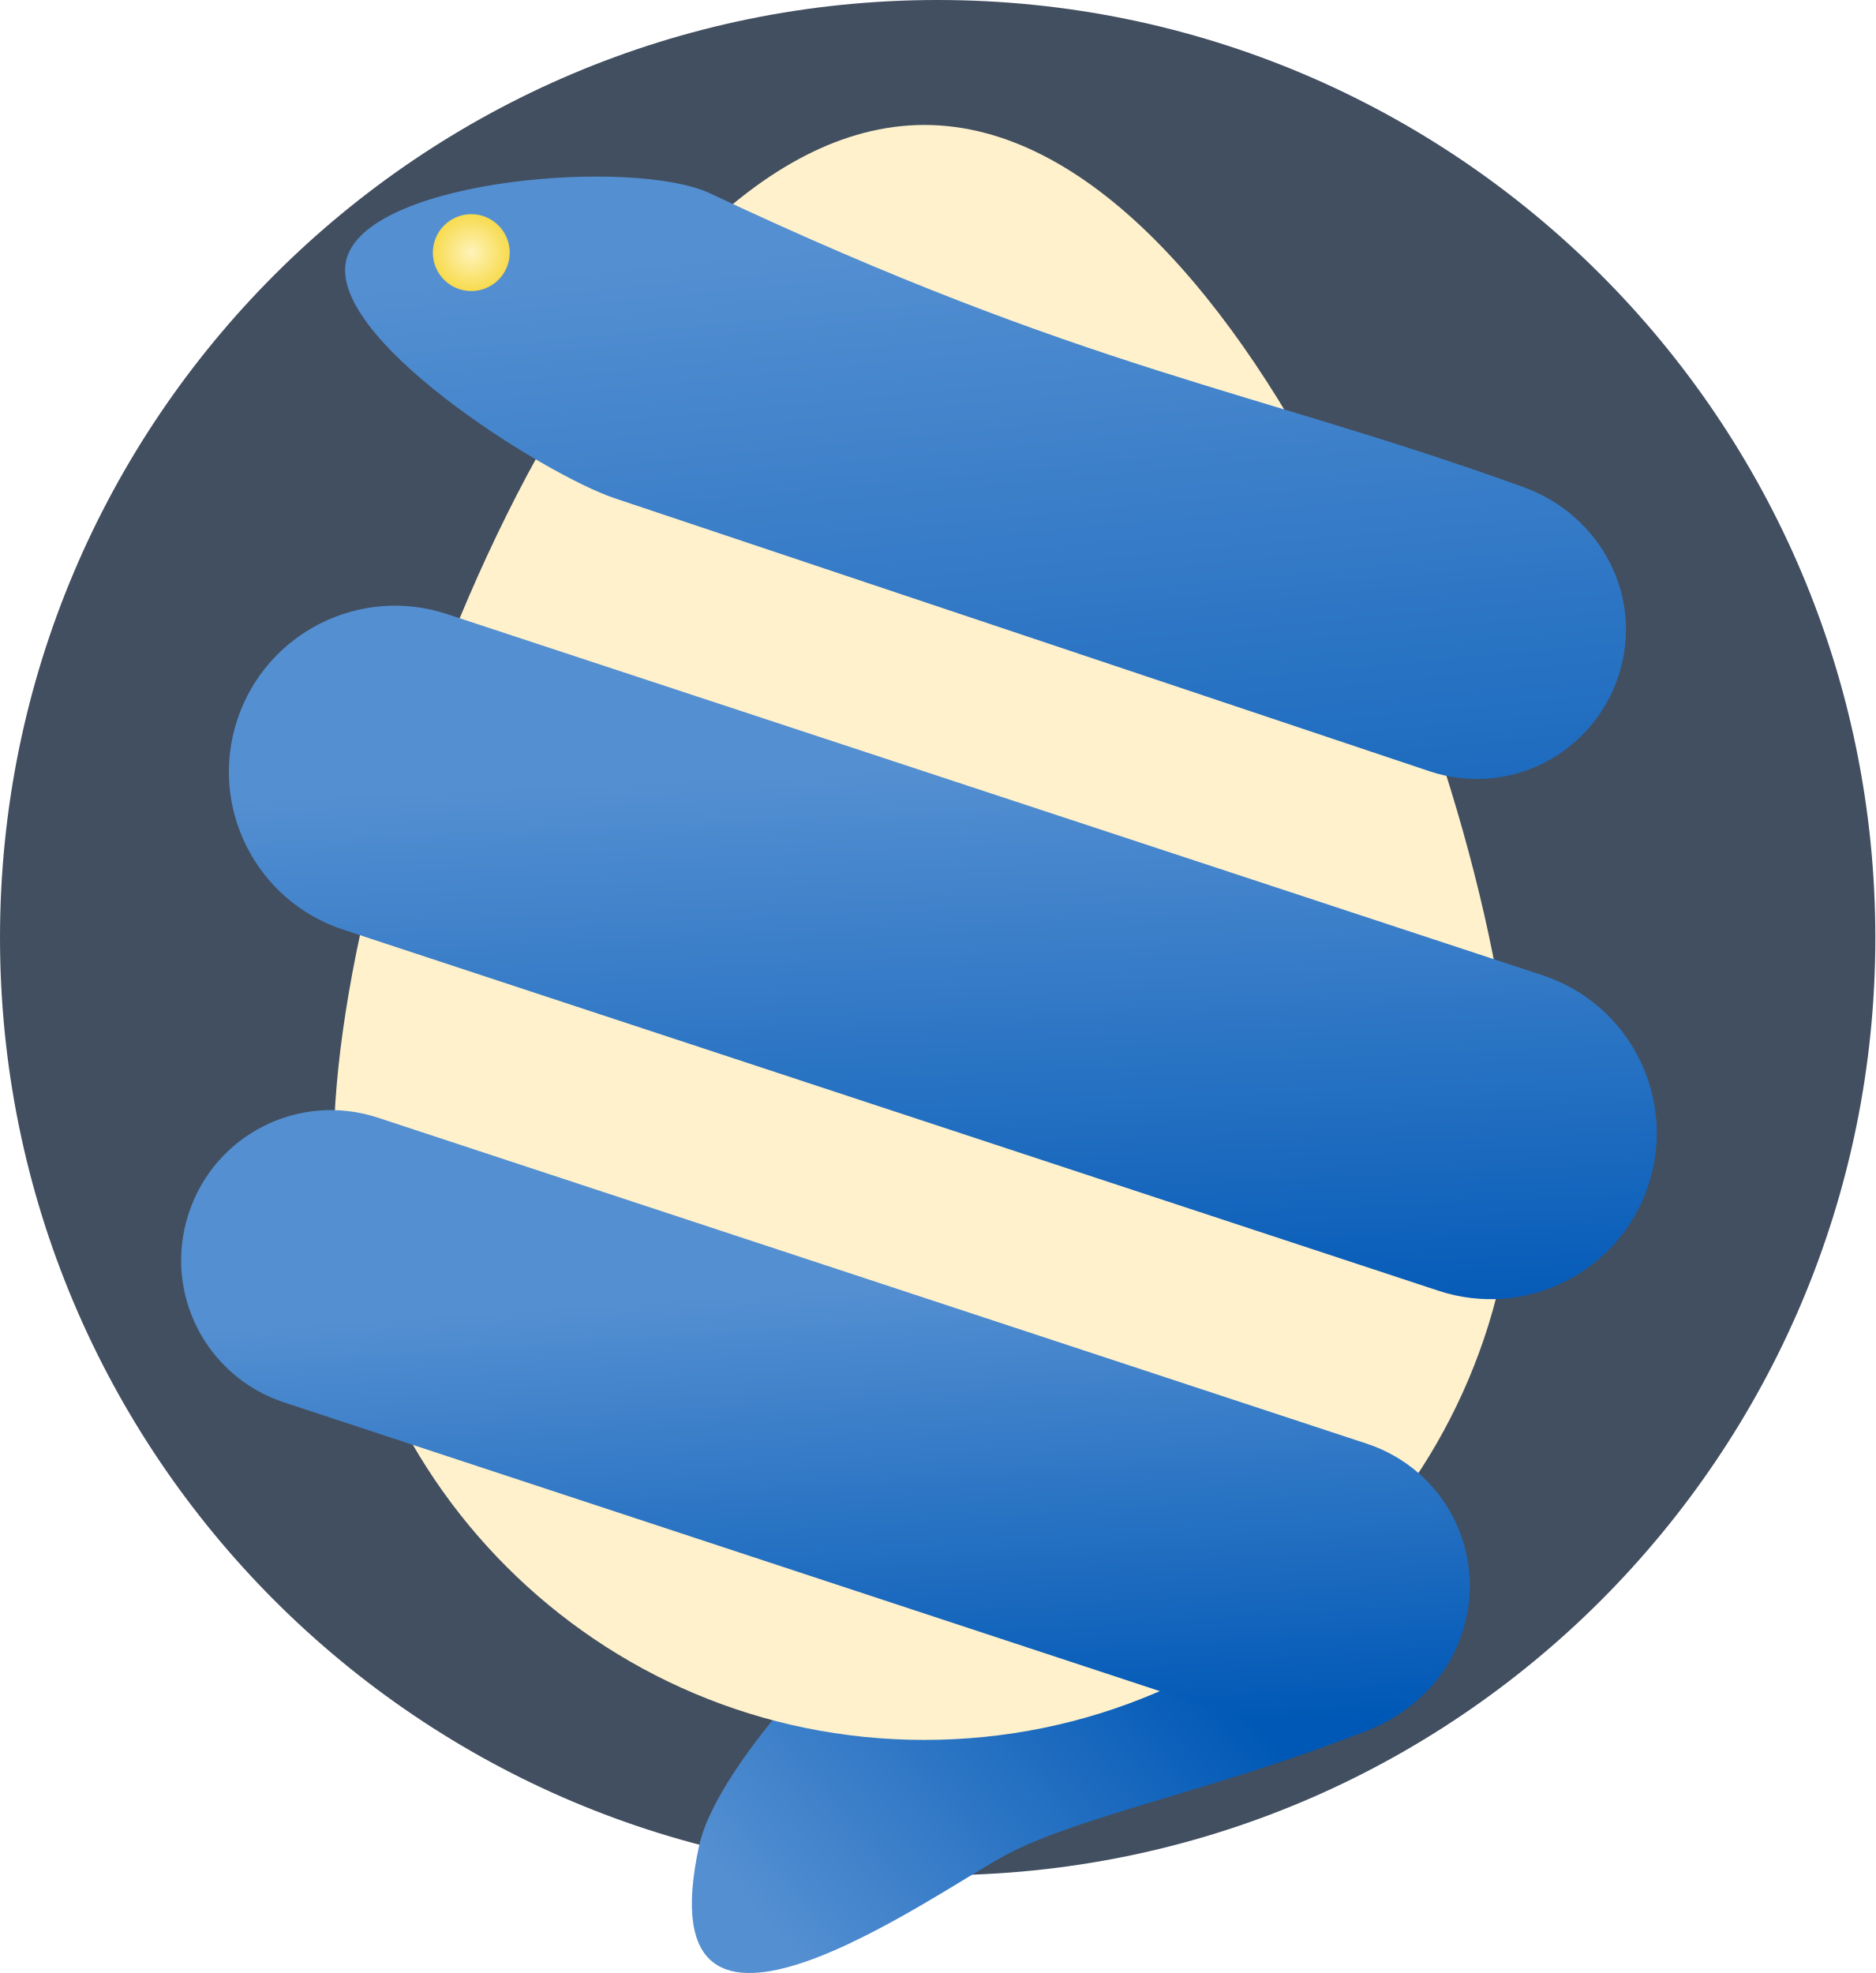
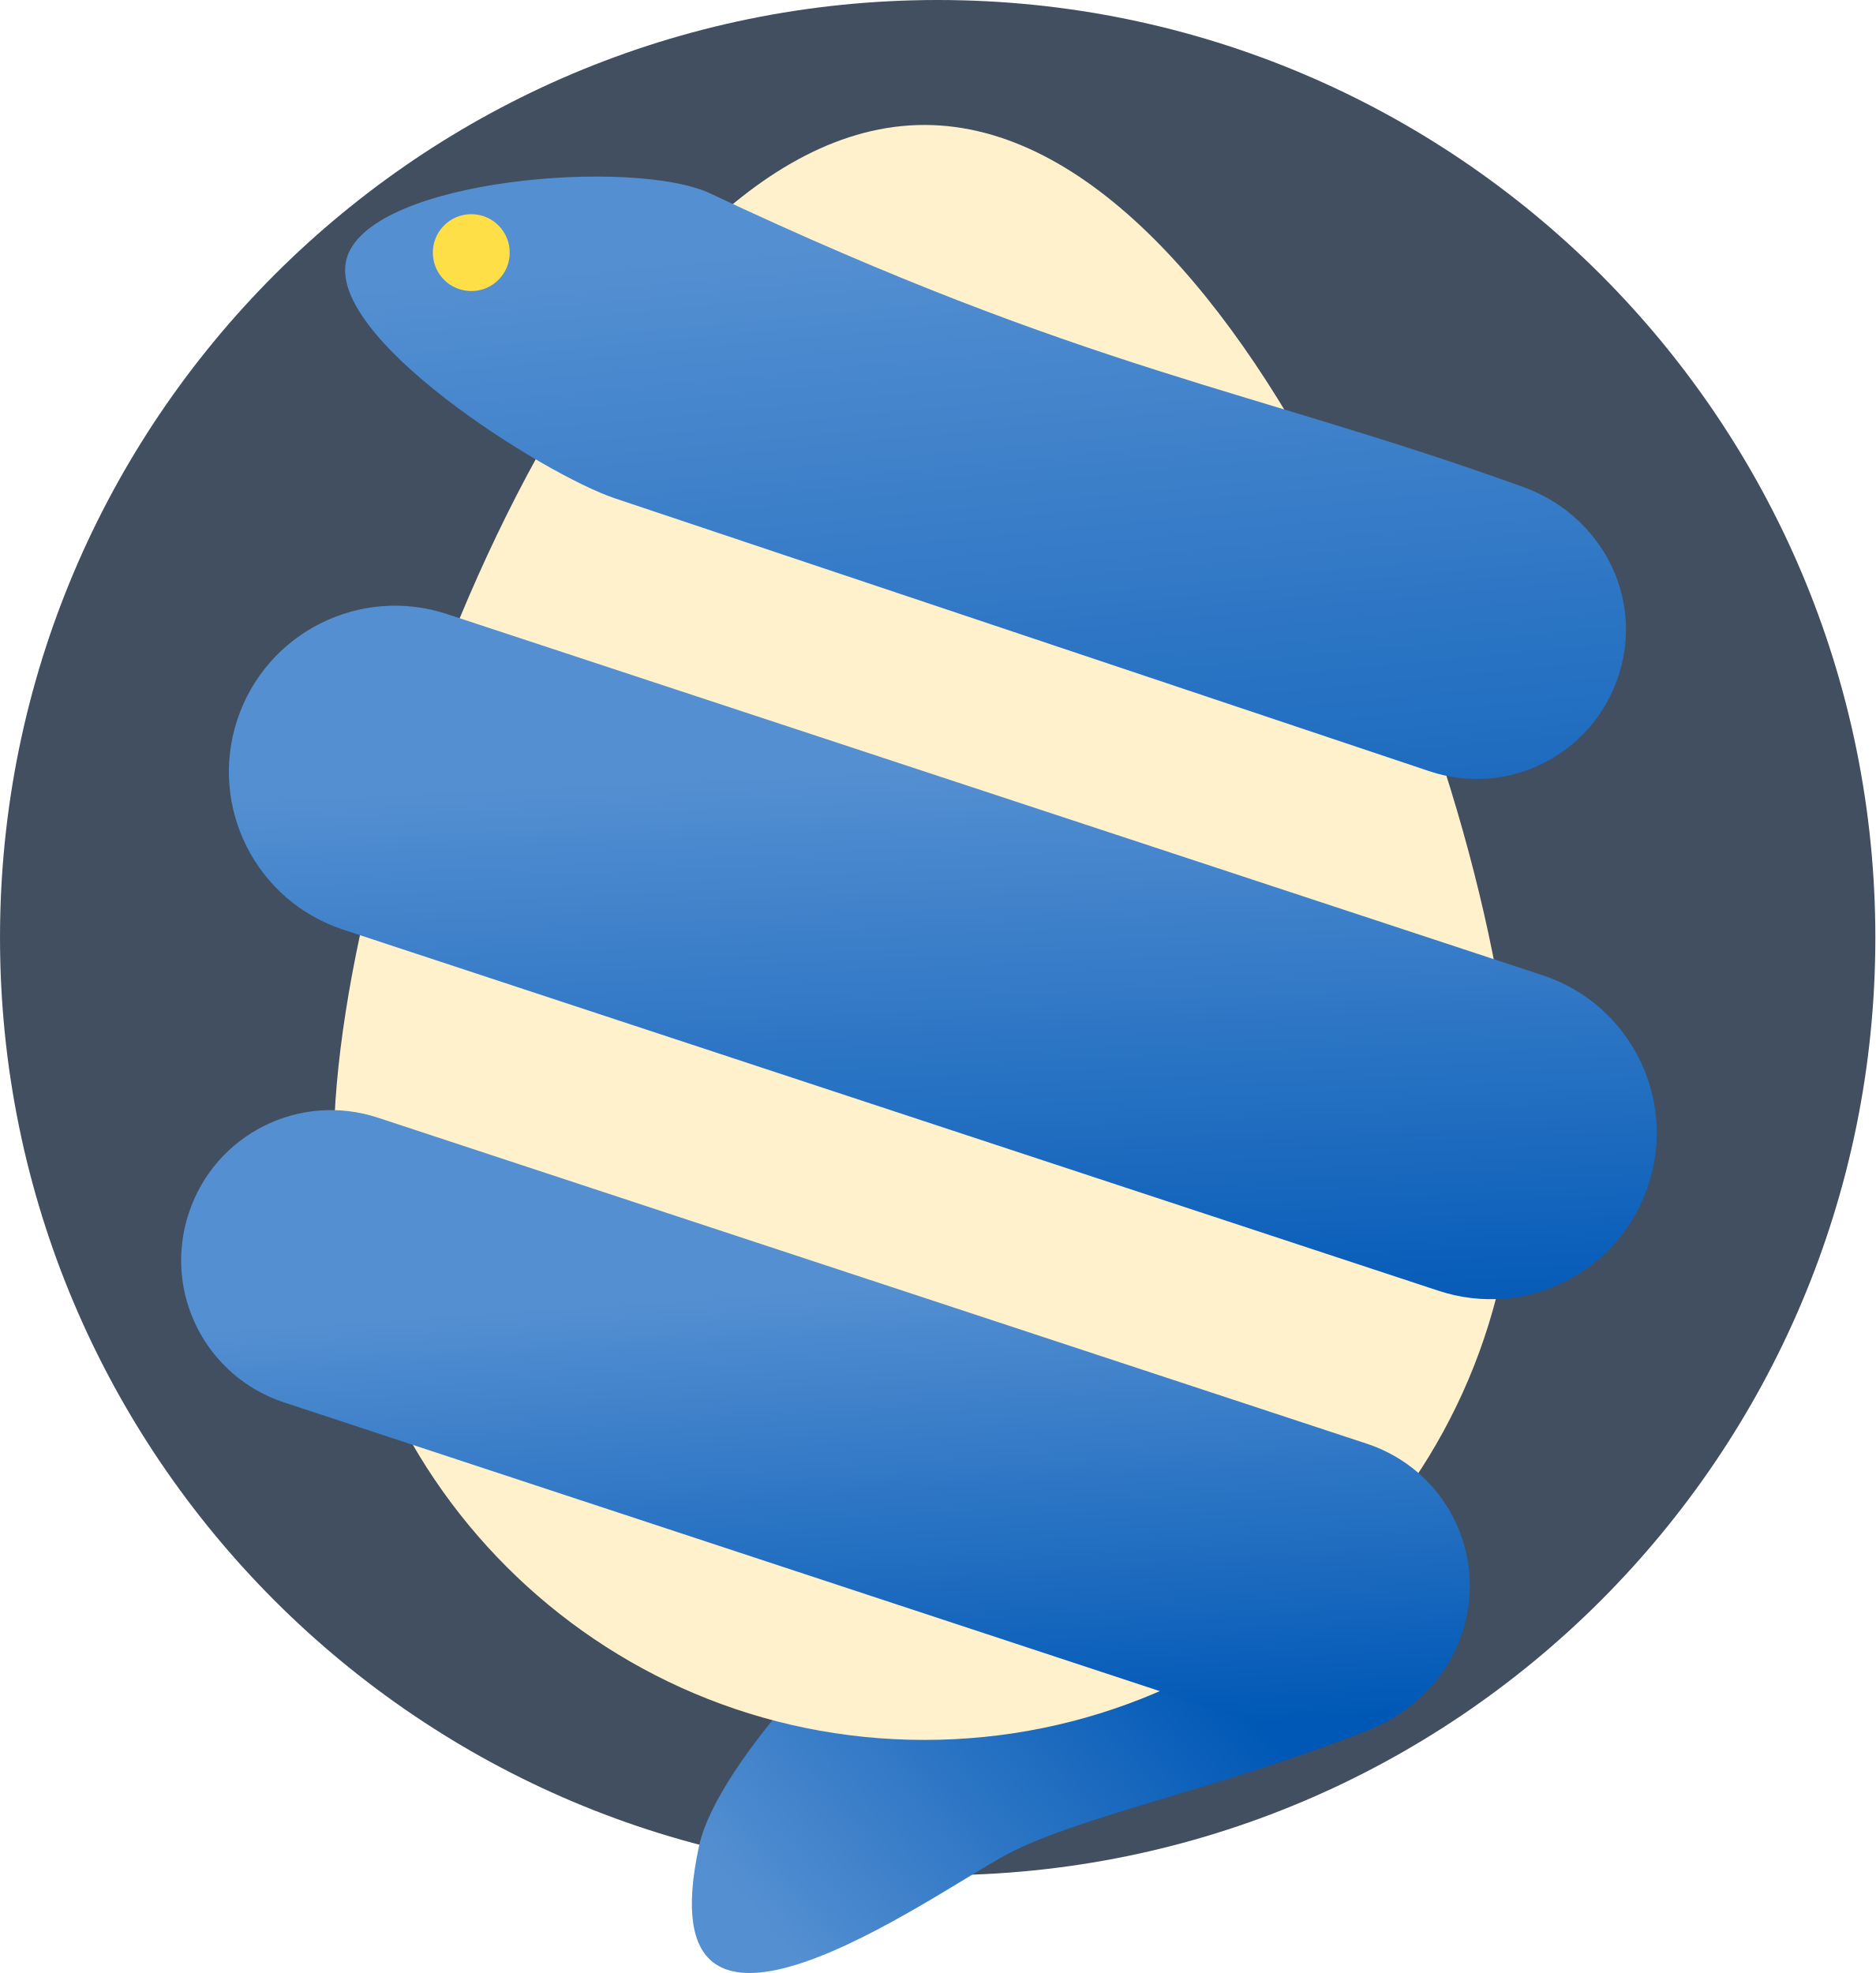
<svg xmlns="http://www.w3.org/2000/svg" xmlns:xlink="http://www.w3.org/1999/xlink" width="265.407mm" height="279.237mm" viewBox="0 0 265.407 279.237" version="1.1" id="svg8">
  <defs id="defs2">
-     <linearGradient id="linearGradient4638">
-       <stop style="stop-color:#fff3ba;stop-opacity:1" offset="0" id="stop4634" />
-       <stop style="stop-color:#f7db4e;stop-opacity:1" offset="1" id="stop4636" />
-     </linearGradient>
    <linearGradient id="linearGradient4608">
      <stop style="stop-color:#548fd1;stop-opacity:1" offset="0" id="stop4604" />
      <stop style="stop-color:#0058b6;stop-opacity:1" offset="1" id="stop4606" />
    </linearGradient>
    <linearGradient xlink:href="#linearGradient4608" id="linearGradient5150" x1="80.428" y1="241.036" x2="113.316" y2="212.71" gradientUnits="userSpaceOnUse" />
    <linearGradient xlink:href="#linearGradient4608" id="linearGradient5293" x1="86.718" y1="189.857" x2="91.034" y2="255.209" gradientUnits="userSpaceOnUse" gradientTransform="translate(0.5291666)" />
    <linearGradient xlink:href="#linearGradient4608" id="linearGradient5301" x1="-142.826" y1="-74.443" x2="-172.838" y2="-153.461" gradientUnits="userSpaceOnUse" gradientTransform="translate(-0.5025566,0.1656931)" />
    <linearGradient xlink:href="#linearGradient4608" id="linearGradient5309" x1="-88.689" y1="-15.871" x2="-140.497" y2="-134.132" gradientUnits="userSpaceOnUse" gradientTransform="rotate(-161.7526,0.2645833,-0.04249167)" />
-     <radialGradient xlink:href="#linearGradient4638" id="radialGradient4642" cx="41.792" cy="42.988" fx="41.792" fy="42.988" r="5.442" gradientUnits="userSpaceOnUse" gradientTransform="translate(0.5291667)" />
  </defs>
  <g id="layer1" transform="translate(20.45878,-2.36084)">
    <circle style="opacity:1;fill:#424f60;fill-opacity:1;stroke:none;stroke-width:1.376;stroke-linejoin:round;stroke-miterlimit:4;stroke-dasharray:none;stroke-dashoffset:19.983;stroke-opacity:1" id="path4914" cx="112.245" cy="135.064" r="132.703" />
    <g id="g4924" transform="translate(3.917701,-4.874575)">
      <g transform="matrix(1.645453,0,0,1.645453,-48.54505,-117.2333)" id="g5142">
        <path style="opacity:1;fill:url(#linearGradient5150);fill-opacity:1.0;stroke:none;stroke-width:0.379;stroke-linejoin:round;stroke-miterlimit:4;stroke-dasharray:2.274, 2.274;stroke-dashoffset:19.994;stroke-opacity:1" d="m 132.087,224.572 c 6.703,-2.469 10.445,-9.499 8.208,-16.282 -2.237,-6.784 -9.499,-10.445 -16.282,-8.208 0,0 -27.896,11.617 -31.288,12.735 -3.392,1.118 -16.325,14.303 -17.908,21.586 -4.87,22.394 20.241,4.022 26.501,0.726 6.26,-3.296 17.878,-5.528 30.769,-10.557 z" id="rect4643-9" />
      </g>
      <path id="path3701-3" d="m 190.032,169.895 c 0,46.165 -37.424,83.589 -83.589,83.589 -46.165,0 -83.589,-37.424 -83.589,-83.589 -3e-6,-46.165 37.424,-144.975 83.589,-144.975 46.165,0 83.589,98.81 83.589,144.975 z" style="fill:#fff1cc;fill-opacity:1;stroke:none;stroke-width:0.87;stroke-linejoin:round;stroke-miterlimit:4;stroke-dasharray:5.223, 5.223;stroke-dashoffset:5.29;stroke-opacity:1" />
      <path id="rect4643" d="M 155.766,251.857 15.844,205.725 C 4.681,202.044 -1.342,190.095 2.338,178.933 6.018,167.77 17.968,161.747 29.13,165.427 l 139.922,46.132 c 11.162,3.68 17.186,15.629 13.506,26.792 -3.68,11.162 -15.629,17.186 -26.792,13.506 z" style="opacity:1;fill:url(#linearGradient5293);fill-opacity:1.0;stroke:none;stroke-width:0.624;stroke-linejoin:round;stroke-miterlimit:4;stroke-dasharray:3.742, 3.742;stroke-dashoffset:19.994;stroke-opacity:1" />
      <rect transform="rotate(-161.7526)" ry="23.509" y="-124.252" x="-253.184" height="47.019" width="210.279" id="rect4643-3" style="opacity:1;fill:url(#linearGradient5301);fill-opacity:1.0;stroke:none;stroke-width:0.691;stroke-linejoin:round;stroke-miterlimit:4;stroke-dasharray:4.147, 4.147;stroke-dashoffset:19.994;stroke-opacity:1" />
      <path id="rect4643-3-5" d="M 177.926,116.387 62.582,77.741 C 52.797,74.462 21.083,54.73 24.757,43.586 28.431,32.443 65.496,29.6 76.11,34.601 129.604,59.804 152.83,62.305 191.189,76.158 c 11.036,3.985 17.157,15.603 13.483,26.747 -3.674,11.144 -15.621,17.211 -26.747,13.483 z" style="opacity:1;fill:url(#linearGradient5309);fill-opacity:1;stroke:none;stroke-width:0.623;stroke-linejoin:round;stroke-miterlimit:4;stroke-dasharray:3.736, 3.736;stroke-dashoffset:19.994;stroke-opacity:1" />
-       <circle id="path4727" style="opacity:1;fill:url(#radialGradient4642);fill-opacity:1;stroke:none;stroke-width:0.87;stroke-linejoin:round;stroke-miterlimit:4;stroke-dasharray:5.223, 5.223;stroke-dashoffset:19.994;stroke-opacity:1" cy="42.988" cx="42.321" r="5.442" />
+       <circle id="path4727" style="opacity:1;fill:#ffdf47;fill-opacity:1;stroke:none;stroke-width:0.87;stroke-linejoin:round;stroke-miterlimit:4;stroke-dasharray:5.223, 5.223;stroke-dashoffset:19.994;stroke-opacity:1" cy="42.988" cx="42.321" r="5.442" />
    </g>
  </g>
</svg>
